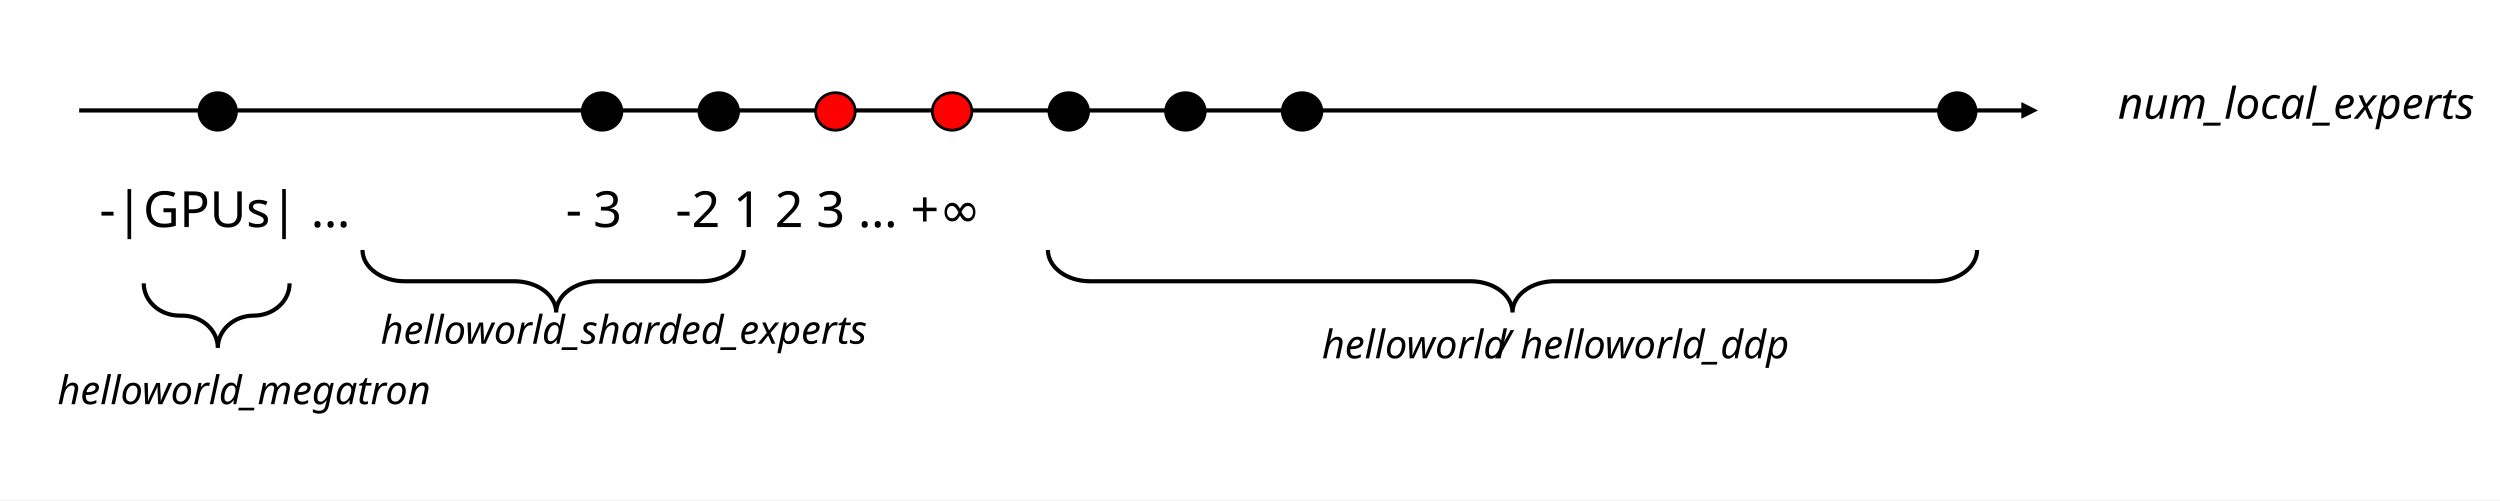
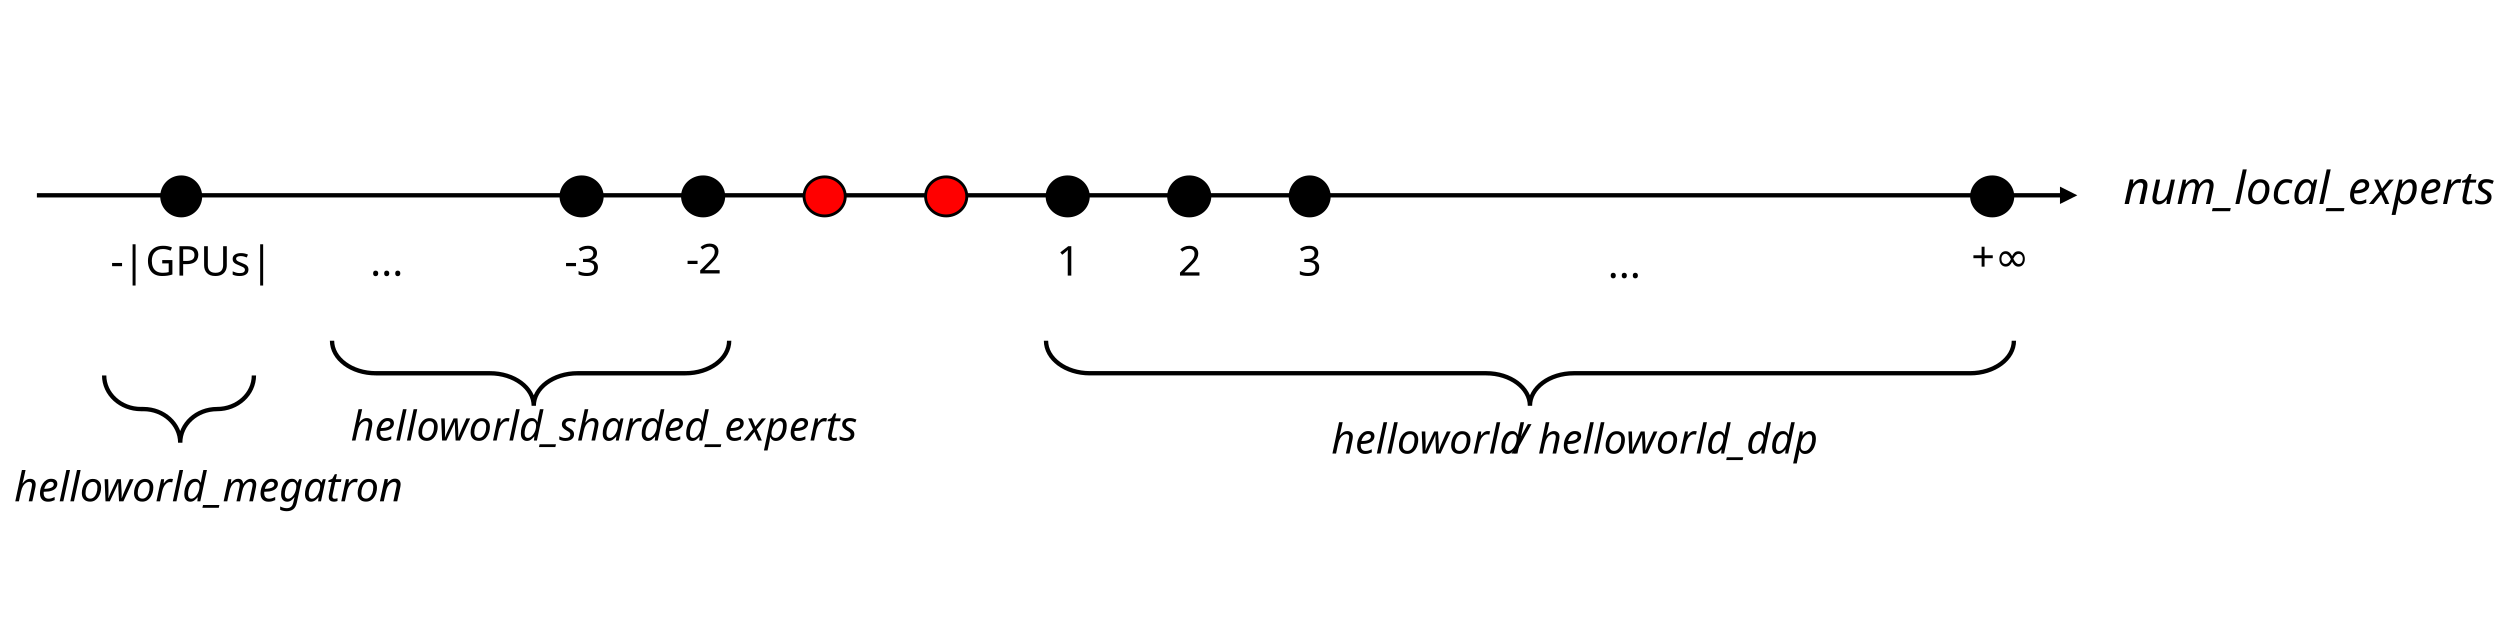
- <svg xmlns="http://www.w3.org/2000/svg" width="1200" height="240" overflow="hidden">
+ <svg xmlns="http://www.w3.org/2000/svg" width="1152" height="288" overflow="hidden">
  <defs>
    <clipPath id="clip0">
-       <rect x="0" y="0" width="1200" height="240" />
+       <rect x="0" y="0" width="1152" height="288" />
    </clipPath>
  </defs>
  <g clip-path="url(#clip0)">
-     <rect x="0" y="0" width="1200" height="240" fill="#FFFFFF" />
-     <path d="M38 52 971.57 52 971.57 54 38 54ZM970.236 49 978.236 53 970.236 57Z" />
-     <path d="M503.5 53.5C503.5 48.529 507.753 44.5 513 44.5 518.247 44.5 522.5 48.529 522.5 53.5 522.5 58.471 518.247 62.5 513 62.5 507.753 62.5 503.5 58.471 503.5 53.5Z" stroke="#000000" stroke-width="1.333" stroke-miterlimit="8" fill-rule="evenodd" />
-     <path d="M559.5 53.5C559.5 48.529 563.753 44.5 569 44.5 574.247 44.5 578.5 48.529 578.5 53.5 578.5 58.471 574.247 62.5 569 62.5 563.753 62.5 559.5 58.471 559.5 53.5Z" stroke="#000000" stroke-width="1.333" stroke-miterlimit="8" fill-rule="evenodd" />
-     <path d="M615.5 53.5C615.5 48.529 619.753 44.5 625 44.5 630.247 44.5 634.5 48.529 634.5 53.5 634.5 58.471 630.247 62.5 625 62.5 619.753 62.5 615.5 58.471 615.5 53.5Z" stroke="#000000" stroke-width="1.333" stroke-miterlimit="8" fill-rule="evenodd" />
-     <path d="M930.5 53.5C930.5 48.529 934.529 44.5 939.5 44.5 944.471 44.5 948.5 48.529 948.5 53.5 948.5 58.471 944.471 62.5 939.5 62.5 934.529 62.5 930.5 58.471 930.5 53.5Z" stroke="#000000" stroke-width="1.333" stroke-miterlimit="8" fill-rule="evenodd" />
-     <path d="M447.5 53.5C447.5 48.529 451.753 44.5 457 44.5 462.247 44.5 466.5 48.529 466.5 53.5 466.5 58.471 462.247 62.5 457 62.5 451.753 62.5 447.5 58.471 447.5 53.5Z" stroke="#000000" stroke-width="1.333" stroke-miterlimit="8" fill="#FF0000" fill-rule="evenodd" />
-     <path d="M391.5 53.5C391.5 48.529 395.753 44.5 401 44.5 406.247 44.5 410.5 48.529 410.5 53.5 410.5 58.471 406.247 62.5 401 62.5 395.753 62.5 391.5 58.471 391.5 53.5Z" stroke="#000000" stroke-width="1.333" stroke-miterlimit="8" fill="#FF0000" fill-rule="evenodd" />
-     <path d="M335.5 53.5C335.5 48.529 339.753 44.5 345 44.5 350.247 44.5 354.5 48.529 354.5 53.5 354.5 58.471 350.247 62.5 345 62.5 339.753 62.5 335.5 58.471 335.5 53.5Z" stroke="#000000" stroke-width="1.333" stroke-miterlimit="8" fill-rule="evenodd" />
-     <text font-family="Consolas,Consolas_MSFontService,sans-serif" font-weight="400" font-size="24" transform="translate(47.7394 109)">-|GPUs|    …     <tspan font-size="24" x="223.833" y="0">-</tspan>
-       <tspan font-size="24" x="237" y="0">3  </tspan>
-       <tspan font-size="24" x="276.5" y="0">-</tspan>2            1   2   3          …            +∞</text>
-     <path d="M279.5 53.5C279.5 48.529 283.753 44.5 289 44.5 294.247 44.5 298.5 48.529 298.5 53.5 298.5 58.471 294.247 62.5 289 62.5 283.753 62.5 279.5 58.471 279.5 53.5Z" stroke="#000000" stroke-width="1.333" stroke-miterlimit="8" fill-rule="evenodd" />
-     <path d="M95.5 53.5C95.5 48.529 99.529 44.5 104.5 44.5 109.471 44.5 113.5 48.529 113.5 53.5 113.5 58.471 109.471 62.5 104.5 62.5 99.529 62.5 95.5 58.471 95.5 53.5Z" stroke="#000000" stroke-width="1.333" stroke-miterlimit="8" fill-rule="evenodd" />
-     <text font-family="Calibri,Calibri_MSFontService,sans-serif" font-style="italic" font-weight="400" font-size="21" transform="translate(1016.61 57)">num_local_experts</text>
-     <path d="M949 120C949 128.284 939.96 135 928.808 135L746.192 135C735.04 135 726 141.716 726 150 726 141.716 716.96 135 705.808 135L523.192 135C512.04 135 503 128.284 503 120" stroke="#000000" stroke-width="2" stroke-miterlimit="8" fill="none" fill-rule="evenodd" />
-     <text font-family="Calibri,Calibri_MSFontService,sans-serif" font-style="italic" font-weight="400" font-size="19" transform="translate(634.524 172)">helloworld<tspan font-size="19" x="83.907" y="0">/ </tspan>
+     <rect x="0" y="0" width="1152" height="288" fill="#FFFFFF" />
+     <path d="M17 89 950.57 89 950.57 91 17 91ZM949.236 86 957.236 90 949.236 94Z" />
+     <path d="M482.5 90.5C482.5 85.529 486.753 81.5 492 81.5 497.247 81.5 501.5 85.529 501.5 90.5 501.5 95.471 497.247 99.5 492 99.5 486.753 99.5 482.5 95.471 482.5 90.5Z" stroke="#000000" stroke-width="1.333" stroke-miterlimit="8" fill-rule="evenodd" />
+     <path d="M538.5 90.5C538.5 85.529 542.753 81.5 548 81.5 553.247 81.5 557.5 85.529 557.5 90.5 557.5 95.471 553.247 99.5 548 99.5 542.753 99.5 538.5 95.471 538.5 90.5Z" stroke="#000000" stroke-width="1.333" stroke-miterlimit="8" fill-rule="evenodd" />
+     <path d="M594.5 90.5C594.5 85.529 598.529 81.5 603.5 81.5 608.471 81.5 612.5 85.529 612.5 90.5 612.5 95.471 608.471 99.5 603.5 99.5 598.529 99.5 594.5 95.471 594.5 90.5Z" stroke="#000000" stroke-width="1.333" stroke-miterlimit="8" fill-rule="evenodd" />
+     <path d="M908.5 90.5C908.5 85.529 912.753 81.5 918 81.5 923.247 81.5 927.5 85.529 927.5 90.5 927.5 95.471 923.247 99.5 918 99.5 912.753 99.5 908.5 95.471 908.5 90.5Z" stroke="#000000" stroke-width="1.333" stroke-miterlimit="8" fill-rule="evenodd" />
+     <path d="M426.5 90.5C426.5 85.529 430.753 81.5 436 81.5 441.247 81.5 445.5 85.529 445.5 90.5 445.5 95.471 441.247 99.5 436 99.5 430.753 99.5 426.5 95.471 426.5 90.5Z" stroke="#000000" stroke-width="1.333" stroke-miterlimit="8" fill="#FF0000" fill-rule="evenodd" />
+     <path d="M370.5 90.5C370.5 85.529 374.753 81.5 380 81.5 385.247 81.5 389.5 85.529 389.5 90.5 389.5 95.471 385.247 99.5 380 99.5 374.753 99.5 370.5 95.471 370.5 90.5Z" stroke="#000000" stroke-width="1.333" stroke-miterlimit="8" fill="#FF0000" fill-rule="evenodd" />
+     <path d="M314.5 90.5C314.5 85.529 318.753 81.5 324 81.5 329.247 81.5 333.5 85.529 333.5 90.5 333.5 95.471 329.247 99.5 324 99.5 318.753 99.5 314.5 95.471 314.5 90.5Z" stroke="#000000" stroke-width="1.333" stroke-miterlimit="8" fill-rule="evenodd" />
+     <path d="M258.5 90.5C258.5 85.529 262.753 81.5 268 81.5 273.247 81.5 277.5 85.529 277.5 90.5 277.5 95.471 273.247 99.5 268 99.5 262.753 99.5 258.5 95.471 258.5 90.5Z" stroke="#000000" stroke-width="1.333" stroke-miterlimit="8" fill-rule="evenodd" />
+     <path d="M74.5 90.5C74.5 85.529 78.529 81.5 83.5 81.5 88.471 81.5 92.5 85.529 92.5 90.5 92.5 95.471 88.471 99.5 83.5 99.5 78.529 99.5 74.5 95.471 74.5 90.5Z" stroke="#000000" stroke-width="1.333" stroke-miterlimit="8" fill-rule="evenodd" />
+     <text font-family="Calibri,Calibri_MSFontService,sans-serif" font-style="italic" font-weight="400" font-size="21" transform="translate(978.509 94)">num_local_experts</text>
+     <path d="M928 157C928 165.282 918.963 171.995 907.815 171.995L725.185 171.995C714.037 171.995 705 178.709 705 186.99 705 178.709 695.963 171.995 684.815 171.995L502.185 171.995C491.037 171.995 482 165.282 482 157" stroke="#000000" stroke-width="2" stroke-miterlimit="8" fill="none" fill-rule="evenodd" />
+     <text font-family="Calibri,Calibri_MSFontService,sans-serif" font-style="italic" font-weight="400" font-size="19" transform="translate(613.444 209)">helloworld<tspan font-size="19" x="83.907" y="0">/ </tspan>
      <tspan font-size="19" x="95.24" y="0">helloworld_ddp</tspan>
    </text>
-     <path d="M357 120C357 128.284 347.96 135 336.808 135L287.147 135C275.995 135 266.955 141.716 266.955 150 266.955 141.716 257.914 135 246.763 135L194.192 135C183.04 135 174 128.284 174 120" stroke="#000000" stroke-width="2" stroke-miterlimit="8" fill="none" fill-rule="evenodd" />
-     <text font-family="Calibri,Calibri_MSFontService,sans-serif" font-style="italic" font-weight="400" font-size="19" transform="translate(182.693 165)">helloworld_sharded_experts</text>
-     <path d="M139 136C139 144.56 131.29 151.5 121.778 151.5L121.778 151.5C112.267 151.5 104.556 158.44 104.556 167 104.556 158.44 96.846 151.5 87.335 151.5L86.222 151.5C76.71 151.5 69 144.56 69 136" stroke="#000000" stroke-width="2" stroke-miterlimit="8" fill="none" fill-rule="evenodd" />
-     <text font-family="Calibri,Calibri_MSFontService,sans-serif" font-style="italic" font-weight="400" font-size="19" transform="translate(27.5921 194)">helloworld_megatron</text>
+     <path d="M336 157C336 165.284 326.96 172 315.808 172L266.147 172C254.995 172 245.955 178.716 245.955 187 245.955 178.716 236.914 172 225.763 172L173.192 172C162.04 172 153 165.284 153 157" stroke="#000000" stroke-width="2" stroke-miterlimit="8" fill="none" fill-rule="evenodd" />
+     <text font-family="Calibri,Calibri_MSFontService,sans-serif" font-style="italic" font-weight="400" font-size="19" transform="translate(161.612 203)">helloworld_sharded_experts</text>
+     <path d="M117 173C117 181.56 109.4 188.5 100.024 188.5L100.024 188.5C90.649 188.5 83.049 195.44 83.049 204 83.049 195.44 75.448 188.5 66.073 188.5L64.976 188.5C55.6 188.5 48 181.56 48 173" stroke="#000000" stroke-width="2" stroke-miterlimit="8" fill="none" fill-rule="evenodd" />
+     <text font-family="Calibri,Calibri_MSFontService,sans-serif" font-style="italic" font-weight="400" font-size="19" transform="translate(6.51213 231)">helloworld_megatron<tspan font-style="normal" font-size="19" x="44.372" y="-104">-</tspan>
+       <tspan font-style="normal" font-size="19" x="50.039" y="-104">|GPUs| </tspan>
+       <tspan font-style="normal" font-size="19" x="253.56" y="-104">-</tspan>
+       <tspan font-style="normal" font-size="19" x="259.226" y="-104">3</tspan>
+       <tspan font-style="normal" font-size="19" x="309.559" y="-105">-</tspan>
+       <tspan font-style="normal" font-size="19" x="315.226" y="-105">2</tspan>
+       <tspan font-style="normal" font-size="19" x="480.392" y="-104">1</tspan>
+       <tspan font-style="normal" font-size="19" x="536.32" y="-104">2</tspan>
+       <tspan font-style="normal" font-size="19" x="591.586" y="-104">3</tspan>
+       <tspan font-style="normal" font-size="19" x="901.884" y="-106">+∞</tspan>
+       <tspan font-style="normal" font-size="19" x="734.324" y="-103">...</tspan>
+       <tspan font-style="normal" font-size="19" x="164.049" y="-104">...</tspan>
+     </text>
  </g>
</svg>
